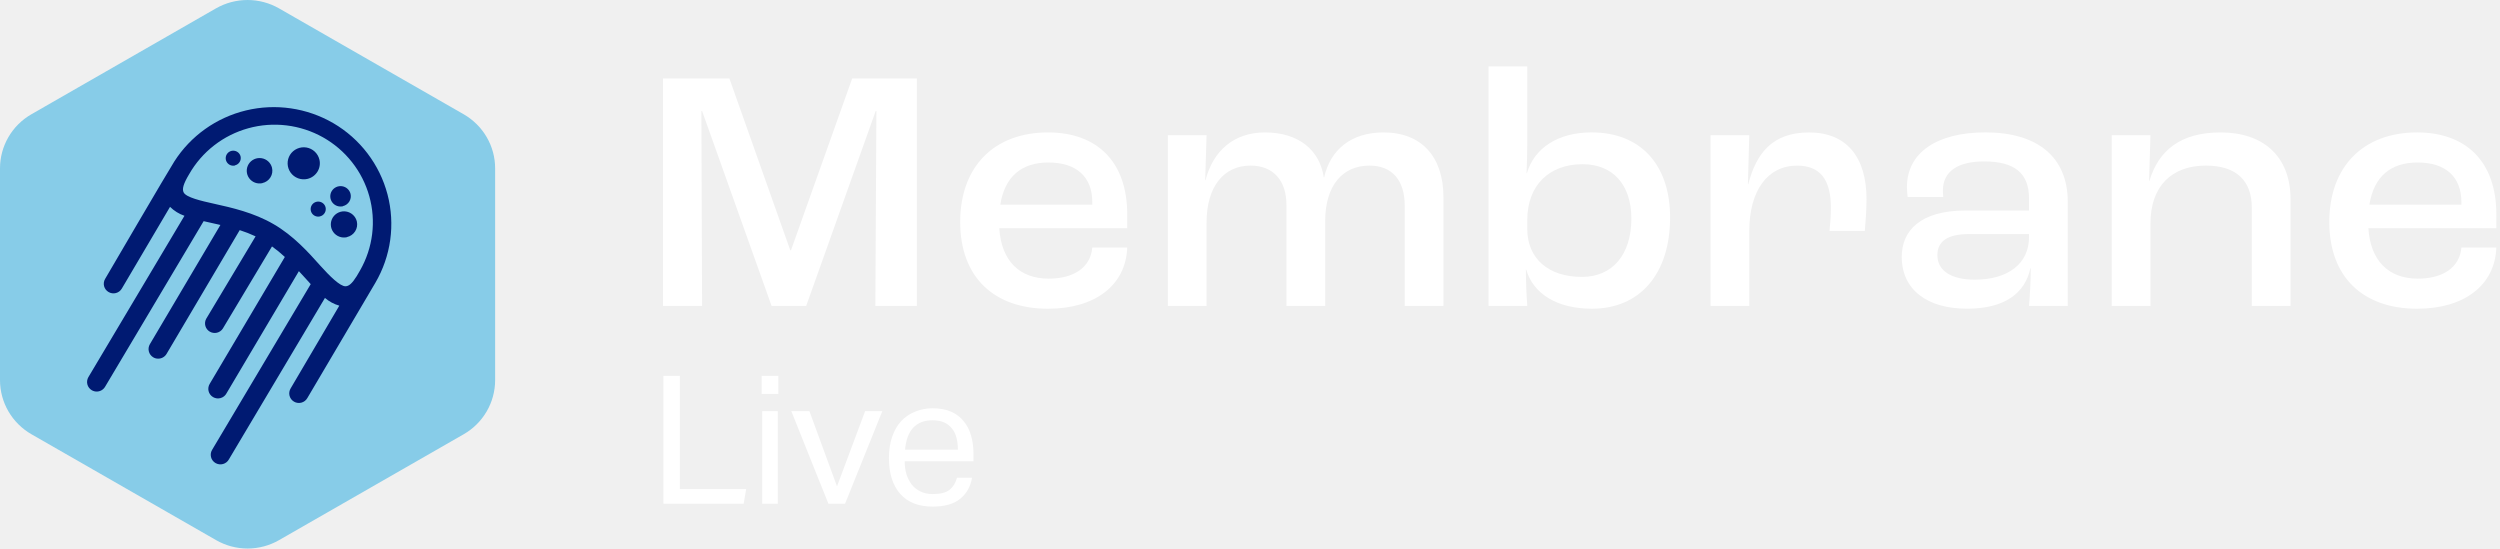
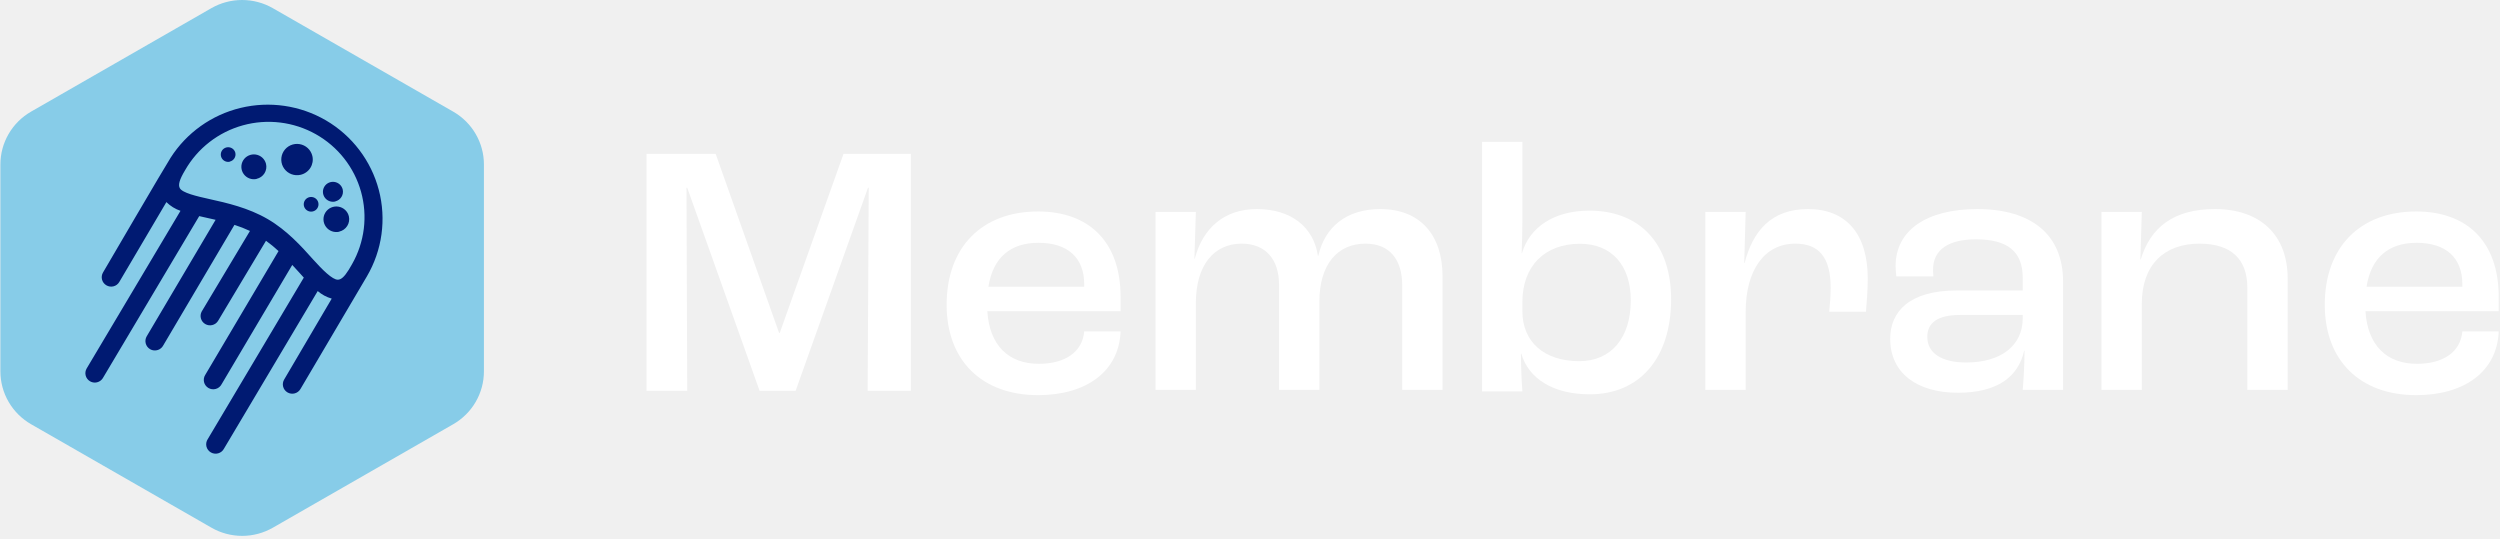
- <svg xmlns="http://www.w3.org/2000/svg" width="237" height="52" viewBox="0 0 237 52" fill="none">
-   <path d="M20.478 0.791L2.976 10.832C2.071 11.352 1.318 12.1 0.797 13C0.274 13.902 0 14.922 0 15.961V36.039C0 37.078 0.277 38.1 0.8 39C1.324 39.9 2.077 40.648 2.983 41.168L20.487 51.205C21.394 51.726 22.421 52 23.47 52C24.518 52 25.545 51.726 26.452 51.205L43.956 41.168C44.864 40.648 45.616 39.9 46.139 39C46.662 38.1 46.938 37.078 46.939 36.039V15.961C46.939 14.922 46.664 13.9 46.139 13C45.616 12.1 44.862 11.352 43.955 10.832L26.445 0.791C25.538 0.272 24.509 0 23.463 0C22.416 0 21.387 0.274 20.48 0.791H20.478Z" fill="#87CCE8" />
-   <path d="M31.595 11.675C29.098 10.223 26.131 9.79 23.318 10.469C20.506 11.149 18.069 12.885 16.521 15.314C16.038 16.05 9.966 26.439 9.966 26.439C9.904 26.542 9.864 26.655 9.847 26.774C9.83 26.893 9.836 27.013 9.867 27.129C9.898 27.244 9.95 27.352 10.024 27.449C10.096 27.543 10.188 27.624 10.291 27.684C10.394 27.746 10.509 27.786 10.628 27.803C10.747 27.82 10.869 27.813 10.986 27.782C11.103 27.752 11.212 27.7 11.308 27.628C11.404 27.555 11.484 27.464 11.546 27.361L16.119 19.61C16.504 19.99 16.972 20.281 17.487 20.457L8.38 35.75C8.258 35.958 8.222 36.206 8.282 36.438C8.342 36.672 8.494 36.872 8.702 36.994C8.842 37.075 9 37.12 9.16 37.121C9.322 37.121 9.48 37.08 9.62 37.001C9.759 36.922 9.876 36.806 9.959 36.669L19.305 20.966L19.917 21.105L20.895 21.326L14.206 32.633C14.084 32.841 14.05 33.088 14.112 33.321C14.172 33.553 14.323 33.754 14.532 33.876C14.669 33.959 14.829 34.002 14.989 34C15.151 34.002 15.31 33.962 15.449 33.883C15.588 33.804 15.706 33.691 15.788 33.553L22.724 21.816C23.239 21.979 23.74 22.177 24.229 22.406L19.542 30.231C19.432 30.439 19.408 30.68 19.471 30.905C19.535 31.131 19.685 31.322 19.888 31.44C20.091 31.559 20.332 31.595 20.563 31.542C20.791 31.488 20.991 31.349 21.12 31.153L25.786 23.361C26.213 23.667 26.619 24.001 27.003 24.36L19.895 36.364C19.828 36.468 19.781 36.583 19.761 36.705C19.738 36.825 19.743 36.951 19.771 37.07C19.798 37.19 19.852 37.302 19.926 37.402C20 37.502 20.093 37.584 20.2 37.646C20.306 37.708 20.425 37.749 20.547 37.765C20.669 37.78 20.795 37.772 20.914 37.737C21.032 37.703 21.144 37.646 21.241 37.569C21.337 37.491 21.416 37.395 21.473 37.286L28.334 25.706L28.986 26.416L29.456 26.936L20.127 42.613C20.06 42.716 20.014 42.832 19.991 42.954C19.971 43.074 19.974 43.2 20.002 43.32C20.029 43.441 20.082 43.552 20.156 43.652C20.23 43.752 20.323 43.835 20.43 43.897C20.537 43.959 20.656 44 20.779 44.015C20.902 44.031 21.027 44.022 21.146 43.988C21.265 43.953 21.377 43.897 21.473 43.819C21.57 43.742 21.649 43.645 21.706 43.537L30.805 28.244C31.199 28.582 31.664 28.834 32.167 28.977L27.554 36.819C27.49 36.922 27.449 37.035 27.43 37.156C27.411 37.274 27.418 37.397 27.447 37.514C27.477 37.63 27.53 37.741 27.602 37.837C27.674 37.933 27.766 38.014 27.871 38.076C27.976 38.138 28.091 38.178 28.211 38.193C28.332 38.21 28.454 38.202 28.571 38.171C28.688 38.14 28.798 38.085 28.895 38.013C28.991 37.938 29.072 37.847 29.132 37.742L35.578 26.819C37.065 24.285 37.481 21.269 36.736 18.43C35.989 15.591 34.142 13.162 31.597 11.674L31.595 11.675ZM34.13 25.642L33.819 26.175C33.375 26.886 33.07 27.129 32.762 27.139C32.239 27.156 31.244 26.16 30.37 25.19C29.239 23.923 27.824 22.344 25.936 21.248C24.05 20.152 21.972 19.688 20.308 19.318C19.029 19.037 17.661 18.712 17.415 18.251C17.246 17.938 17.372 17.444 17.928 16.518C18.53 15.46 19.335 14.531 20.299 13.783C21.263 13.034 22.365 12.482 23.544 12.157C24.723 11.832 25.953 11.741 27.167 11.889C28.38 12.037 29.554 12.42 30.618 13.017C31.683 13.614 32.618 14.416 33.371 15.373C34.125 16.329 34.681 17.425 35.008 18.595C35.335 19.765 35.428 20.988 35.279 22.194C35.13 23.4 34.743 24.565 34.141 25.623L34.13 25.64V25.642ZM29.143 16.961C28.848 17.028 28.54 17.009 28.256 16.902C27.974 16.795 27.728 16.61 27.552 16.365C27.377 16.121 27.277 15.83 27.267 15.531C27.256 15.232 27.337 14.934 27.495 14.679C27.655 14.425 27.888 14.222 28.163 14.098C28.439 13.974 28.745 13.934 29.043 13.982C29.34 14.031 29.618 14.166 29.838 14.373C30.058 14.578 30.213 14.844 30.282 15.137C30.328 15.331 30.334 15.533 30.301 15.729C30.268 15.925 30.198 16.114 30.091 16.283C29.984 16.453 29.846 16.599 29.683 16.716C29.52 16.832 29.335 16.916 29.139 16.961H29.143ZM24.874 17.363C24.642 17.415 24.397 17.399 24.174 17.315C23.95 17.231 23.757 17.083 23.618 16.89C23.478 16.697 23.401 16.467 23.392 16.231C23.384 15.994 23.446 15.76 23.571 15.557C23.697 15.355 23.879 15.194 24.096 15.094C24.313 14.994 24.554 14.96 24.791 14.996C25.027 15.032 25.248 15.137 25.425 15.297C25.602 15.457 25.726 15.665 25.785 15.896C25.823 16.05 25.831 16.212 25.805 16.37C25.781 16.529 25.724 16.68 25.638 16.816C25.552 16.952 25.442 17.069 25.311 17.162C25.18 17.255 25.031 17.32 24.874 17.355V17.365V17.363ZM32.895 22.485C32.654 22.54 32.402 22.525 32.17 22.437C31.939 22.351 31.738 22.198 31.595 21.998C31.451 21.799 31.37 21.561 31.363 21.315C31.354 21.069 31.421 20.828 31.55 20.62C31.681 20.412 31.871 20.247 32.096 20.145C32.322 20.044 32.571 20.011 32.816 20.052C33.06 20.092 33.285 20.204 33.466 20.372C33.647 20.541 33.773 20.758 33.829 20.997C33.902 21.317 33.845 21.651 33.669 21.928C33.494 22.205 33.215 22.402 32.895 22.475V22.485ZM32.516 19.552C32.328 19.596 32.132 19.586 31.95 19.521C31.769 19.455 31.611 19.337 31.497 19.182C31.384 19.027 31.318 18.843 31.311 18.65C31.303 18.459 31.352 18.27 31.454 18.106C31.556 17.943 31.702 17.812 31.878 17.733C32.053 17.652 32.248 17.626 32.439 17.656C32.63 17.687 32.807 17.771 32.948 17.902C33.089 18.032 33.189 18.201 33.234 18.387C33.291 18.633 33.246 18.893 33.113 19.108C32.979 19.323 32.766 19.478 32.518 19.538V19.548L32.516 19.552ZM30.322 20.519C30.184 20.549 30.039 20.539 29.909 20.488C29.778 20.438 29.662 20.35 29.581 20.235C29.501 20.119 29.454 19.985 29.451 19.844C29.447 19.705 29.483 19.565 29.559 19.447C29.633 19.328 29.741 19.233 29.871 19.175C30 19.116 30.143 19.097 30.282 19.12C30.421 19.142 30.55 19.206 30.654 19.3C30.757 19.395 30.829 19.519 30.864 19.655C30.886 19.746 30.89 19.842 30.874 19.935C30.859 20.028 30.826 20.118 30.774 20.198C30.724 20.279 30.657 20.348 30.58 20.403C30.502 20.458 30.415 20.496 30.322 20.517V20.519ZM22.268 15.693C22.131 15.724 21.988 15.711 21.855 15.662C21.724 15.612 21.611 15.524 21.528 15.409C21.447 15.295 21.401 15.159 21.397 15.018C21.394 14.879 21.43 14.739 21.504 14.621C21.578 14.502 21.686 14.407 21.814 14.349C21.943 14.29 22.084 14.271 22.224 14.294C22.363 14.316 22.492 14.378 22.597 14.473C22.7 14.567 22.774 14.691 22.807 14.827C22.848 15.011 22.816 15.204 22.714 15.364C22.613 15.524 22.451 15.636 22.267 15.677V15.691L22.268 15.693Z" fill="#001A72" />
-   <path d="M62.853 29.004H66.557L66.491 10.521H66.557L73.147 29.004H76.426L83.016 10.521H83.082L82.984 29.004H86.918V7.439H80.787L74.984 23.727H74.918L69.147 7.439H62.853V29.004Z" fill="white" />
-   <path d="M106.861 20.32C106.861 15.274 103.944 12.554 99.353 12.554C94.238 12.554 91.026 15.799 91.026 21.043C91.026 26.287 94.24 29.268 99.353 29.268C103.78 29.268 106.73 27.073 106.861 23.467H103.549C103.386 25.368 101.778 26.416 99.419 26.416C96.665 26.416 94.927 24.745 94.73 21.631H106.861V20.32ZM103.549 19.403H94.828C95.255 16.716 96.861 15.405 99.386 15.405C102.042 15.405 103.549 16.748 103.549 19.174V19.403Z" fill="white" />
-   <path d="M110.711 29.005H114.382V21.106C114.382 17.633 116.054 15.699 118.546 15.699C120.742 15.699 121.955 17.14 121.955 19.436V29.005H125.627V20.976C125.627 17.6 127.265 15.699 129.823 15.699C132.019 15.699 133.167 17.14 133.167 19.501V29.005H136.838V18.682C136.838 14.88 134.773 12.554 131.167 12.554C128.084 12.554 126.119 14.192 125.529 16.814H125.496C125.102 14.192 123.069 12.554 119.923 12.554C116.973 12.554 115.005 14.291 114.284 17.077H114.252L114.382 12.817H110.711V29.007V29.005Z" fill="white" />
-   <path d="M150.916 29.266C155.473 29.266 158.325 25.955 158.325 20.613C158.325 15.633 155.539 12.551 150.883 12.551C147.67 12.551 145.441 14.058 144.752 16.419H144.72C144.752 15.633 144.785 14.322 144.785 13.633V6.292H141.114V29.004H144.785C144.72 28.185 144.654 26.711 144.654 25.563H144.687C145.343 27.824 147.572 29.266 150.916 29.266ZM149.966 26.251C146.785 26.251 144.785 24.514 144.785 21.695V20.877C144.785 17.599 146.818 15.567 150.031 15.567C152.916 15.567 154.654 17.534 154.654 20.713C154.654 24.154 152.85 26.251 149.966 26.251Z" fill="white" />
-   <path d="M162.16 29.005H165.831V21.927C165.831 18.059 167.569 15.701 170.356 15.701C172.519 15.701 173.569 16.979 173.569 19.699C173.569 20.453 173.504 21.272 173.438 21.895H176.783C176.848 21.206 176.946 19.895 176.946 18.88C176.946 14.849 175.012 12.556 171.504 12.556C167.996 12.556 166.488 14.555 165.733 17.471H165.7L165.831 12.817H162.16V29.007V29.005Z" fill="white" />
-   <path d="M186.45 29.266C190.024 29.266 191.958 27.824 192.483 25.431H192.516C192.516 26.742 192.418 28.217 192.352 29.003H196.023V19.137C196.023 14.878 193.139 12.55 188.22 12.55C183.597 12.55 180.778 14.484 180.778 17.729C180.778 18.023 180.81 18.449 180.843 18.678H184.22C184.187 18.417 184.187 18.153 184.187 18.055C184.187 16.252 185.597 15.303 188.089 15.303C190.941 15.303 192.351 16.385 192.351 18.809V19.956H186.351C182.022 19.956 180.285 21.89 180.285 24.347C180.285 27.494 182.745 29.263 186.449 29.263L186.45 29.266ZM187.204 26.513C184.974 26.513 183.664 25.662 183.664 24.187C183.664 22.909 184.581 22.188 186.681 22.188H192.352V22.482C192.352 24.973 190.385 26.513 187.204 26.513Z" fill="white" />
-   <path d="M200.194 29.005H203.865V21.172C203.865 17.633 205.898 15.699 209.111 15.699C212.028 15.699 213.471 17.14 213.471 19.697V29.005H217.142V18.878C217.142 14.88 214.617 12.554 210.519 12.554C206.748 12.554 204.65 14.224 203.765 17.142H203.733L203.863 12.817H200.192V29.007L200.194 29.005Z" fill="white" />
-   <path d="M236.653 20.32C236.653 15.274 233.736 12.554 229.145 12.554C224.03 12.554 220.818 15.799 220.818 21.043C220.818 26.287 224.032 29.268 229.145 29.268C233.572 29.268 236.522 27.073 236.653 23.467H233.341C233.178 25.368 231.57 26.416 229.211 26.416C226.457 26.416 224.718 24.745 224.522 21.631H236.653V20.32ZM233.341 19.403H224.62C225.047 16.716 226.653 15.405 229.178 15.405C231.834 15.405 233.341 16.748 233.341 19.174V19.403Z" fill="white" />
-   <path d="M62.892 35.631H64.454V46.362H70.737L70.499 47.754H62.892V35.631Z" fill="white" />
-   <path d="M72.257 38.976H73.734V47.754H72.257V38.976ZM72.206 35.631H73.785V37.346H72.206V35.631Z" fill="white" />
-   <path d="M75.018 38.976H76.733L79.348 46.107L82.014 38.976H83.644L80.112 47.754H78.533L75.018 38.976Z" fill="white" />
-   <path d="M92.15 45.292C92.002 46.141 91.623 46.809 91.012 47.296C90.412 47.783 89.546 48.026 88.414 48.026C87.078 48.026 86.054 47.624 85.341 46.82C84.628 46.005 84.271 44.873 84.271 43.425C84.271 42.666 84.373 41.992 84.577 41.404C84.781 40.815 85.064 40.323 85.426 39.927C85.799 39.531 86.241 39.23 86.75 39.027C87.26 38.812 87.814 38.704 88.414 38.704C89.093 38.704 89.676 38.812 90.163 39.027C90.65 39.242 91.046 39.542 91.352 39.927C91.668 40.3 91.901 40.747 92.048 41.268C92.206 41.789 92.285 42.36 92.285 42.983V43.73H85.765C85.765 44.172 85.822 44.585 85.935 44.97C86.06 45.343 86.229 45.672 86.445 45.955C86.671 46.226 86.948 46.441 87.276 46.6C87.605 46.758 87.984 46.837 88.414 46.837C89.15 46.837 89.688 46.702 90.027 46.43C90.367 46.147 90.599 45.768 90.723 45.292H92.15ZM90.808 42.627C90.808 42.208 90.763 41.828 90.672 41.489C90.582 41.149 90.44 40.861 90.248 40.623C90.055 40.374 89.806 40.181 89.501 40.046C89.195 39.91 88.827 39.842 88.397 39.842C87.616 39.842 87.005 40.08 86.563 40.555C86.133 41.03 85.879 41.721 85.799 42.627H90.808Z" fill="white" />
+ <svg xmlns="http://www.w3.org/2000/svg" width="223" height="48" viewBox="0 0 1110 239" fill="none" version="1.1" id="svg10">
+   <defs id="defs10" />
+   <path d="M93.697 3.626L13.615 49.582C9.472 51.964 6.033 55.387 3.644 59.508C1.254 63.628 -0.003 68.301 4.29885e-06 73.056V164.952C0.002 169.71 1.265 174.384 3.66 178.505C6.056 182.625 9.5 186.047 13.647 188.426L93.73 234.365C97.878 236.749 102.585 238.004 107.377 238.004C112.169 238.004 116.876 236.749 121.025 234.365L201.107 188.426C205.254 186.047 208.699 182.625 211.094 178.505C213.49 174.384 214.752 169.71 214.754 164.952V73.056C214.754 68.297 213.492 63.623 211.096 59.502C208.701 55.381 205.255 51.96 201.107 49.582L120.992 3.626C116.841 1.25 112.135 0 107.344 0C102.554 0 97.848 1.25 93.697 3.626Z" fill="#87CCE8" id="path1" />
+   <path d="M144.552 53.445C133.125 46.796 119.546 44.817 106.678 47.924C93.811 51.031 82.66 58.981 75.578 70.098C73.366 73.468 45.58 121.019 45.58 121.019C45.299 121.49 45.116 122.011 45.039 122.553C44.962 123.095 44.994 123.646 45.133 124.176C45.271 124.705 45.514 125.202 45.846 125.639C46.179 126.075 46.595 126.441 47.07 126.717C47.544 126.997 48.069 127.182 48.614 127.259C49.16 127.336 49.716 127.305 50.249 127.167C50.783 127.03 51.283 126.788 51.722 126.456C52.161 126.124 52.529 125.709 52.805 125.235L73.726 89.763C75.492 91.507 77.631 92.831 79.985 93.638L38.322 163.638C37.759 164.588 37.598 165.721 37.874 166.789C38.151 167.857 38.842 168.773 39.796 169.335C40.433 169.707 41.155 169.909 41.893 169.921C42.631 169.923 43.356 169.734 43.997 169.371C44.638 169.008 45.172 168.485 45.547 167.854L88.308 95.982L91.109 96.617L95.582 97.626L64.978 149.377C64.421 150.331 64.265 151.464 64.544 152.531C64.823 153.598 65.515 154.512 66.469 155.075C67.102 155.451 67.827 155.648 68.566 155.645C69.302 155.653 70.029 155.468 70.67 155.108C71.312 154.748 71.846 154.225 72.219 153.593L103.954 99.873C106.304 100.623 108.603 101.526 110.835 102.575L89.389 138.389C88.887 139.337 88.772 140.441 89.068 141.471C89.364 142.501 90.048 143.379 90.978 143.921C91.907 144.464 93.011 144.63 94.061 144.385C95.111 144.14 96.025 143.502 96.614 142.605L117.962 106.938C119.915 108.343 121.775 109.871 123.532 111.512L91.011 166.454C90.701 166.926 90.49 167.456 90.392 168.011C90.294 168.567 90.311 169.136 90.44 169.685C90.57 170.234 90.811 170.751 91.147 171.204C91.484 171.658 91.91 172.039 92.399 172.325C92.889 172.61 93.431 172.794 93.994 172.866C94.557 172.937 95.128 172.894 95.674 172.739C96.22 172.584 96.728 172.321 97.168 171.966C97.609 171.61 97.972 171.169 98.236 170.67L129.627 117.666L132.608 120.921L134.755 123.298L92.076 195.056C91.766 195.528 91.555 196.058 91.457 196.614C91.359 197.169 91.376 197.738 91.505 198.287C91.635 198.836 91.876 199.353 92.212 199.807C92.549 200.26 92.975 200.642 93.464 200.927C93.954 201.213 94.496 201.397 95.059 201.468C95.622 201.539 96.193 201.496 96.739 201.341C97.285 201.187 97.793 200.923 98.233 200.568C98.674 200.212 99.037 199.772 99.301 199.273L140.931 129.273C142.736 130.828 144.861 131.973 147.157 132.626L126.055 168.521C125.765 168.993 125.573 169.517 125.489 170.064C125.405 170.61 125.431 171.168 125.566 171.704C125.701 172.24 125.941 172.744 126.274 173.187C126.607 173.63 127.025 174.003 127.505 174.283C127.984 174.564 128.514 174.747 129.065 174.822C129.617 174.897 130.177 174.863 130.715 174.72C131.252 174.578 131.756 174.331 132.196 173.993C132.637 173.656 133.005 173.234 133.28 172.754L162.77 122.761C169.578 111.162 171.483 97.356 168.069 84.364C164.654 71.373 156.198 60.255 144.552 53.445ZM156.152 117.373L154.726 119.814C152.695 123.07 151.302 124.177 149.893 124.226C147.501 124.307 142.946 119.749 138.949 115.305C133.772 109.51 127.3 102.282 118.666 97.268C110.032 92.254 100.53 90.121 92.911 88.428C87.062 87.142 80.804 85.661 79.674 83.545C78.903 82.112 79.477 79.849 82.016 75.617C84.77 70.777 88.457 66.523 92.865 63.099C97.273 59.674 102.317 57.146 107.709 55.659C113.101 54.171 118.734 53.754 124.288 54.429C129.843 55.105 135.208 56.862 140.079 59.598C144.95 62.334 149.231 65.997 152.678 70.378C156.124 74.758 158.668 79.77 160.165 85.127C161.662 90.484 162.083 96.082 161.402 101.601C160.722 107.12 158.955 112.451 156.201 117.291L156.152 117.373ZM133.329 77.635C131.982 77.947 130.572 77.855 129.277 77.37C127.983 76.886 126.862 76.031 126.056 74.913C125.251 73.796 124.796 72.466 124.751 71.092C124.706 69.718 125.072 68.362 125.802 67.195C126.533 66.027 127.595 65.101 128.855 64.534C130.116 63.967 131.517 63.783 132.882 64.007C134.247 64.23 135.514 64.851 136.524 65.79C137.534 66.73 138.241 67.946 138.556 69.284C138.765 70.174 138.795 71.095 138.646 71.996C138.496 72.897 138.169 73.76 137.684 74.536C137.199 75.311 136.564 75.984 135.817 76.516C135.07 77.048 134.225 77.428 133.329 77.635ZM113.8 79.475C112.734 79.715 111.621 79.636 110.599 79.25C109.577 78.864 108.693 78.187 108.057 77.303C107.421 76.42 107.062 75.37 107.023 74.284C106.985 73.199 107.271 72.127 107.843 71.201C108.416 70.276 109.25 69.54 110.243 69.084C111.235 68.628 112.34 68.473 113.42 68.638C114.501 68.804 115.508 69.282 116.316 70.014C117.124 70.746 117.696 71.698 117.962 72.752C118.139 73.462 118.171 74.2 118.057 74.922C117.942 75.645 117.684 76.338 117.296 76.96C116.908 77.582 116.399 78.12 115.799 78.544C115.199 78.967 114.519 79.267 113.8 79.426V79.475ZM150.499 102.917C149.398 103.171 148.245 103.095 147.187 102.698C146.129 102.301 145.213 101.602 144.555 100.688C143.898 99.774 143.527 98.687 143.491 97.564C143.455 96.441 143.755 95.332 144.353 94.379C144.951 93.425 145.82 92.669 146.85 92.206C147.88 91.743 149.026 91.594 150.141 91.778C151.257 91.962 152.293 92.47 153.117 93.238C153.942 94.007 154.519 95.001 154.775 96.096C155.109 97.557 154.846 99.09 154.045 100.359C153.243 101.628 151.968 102.53 150.499 102.868V102.917ZM148.763 89.487C147.905 89.695 147.005 89.646 146.176 89.345C145.346 89.044 144.626 88.506 144.105 87.797C143.584 87.089 143.287 86.243 143.251 85.367C143.215 84.491 143.441 83.623 143.902 82.875C144.362 82.127 145.036 81.531 145.838 81.164C146.639 80.797 147.533 80.675 148.404 80.813C149.276 80.951 150.087 81.343 150.734 81.939C151.381 82.536 151.835 83.31 152.039 84.163C152.296 85.294 152.097 86.479 151.485 87.465C150.872 88.451 149.895 89.159 148.763 89.438V89.487ZM138.72 93.914C138.089 94.054 137.432 94.005 136.829 93.774C136.227 93.544 135.706 93.141 135.333 92.617C134.96 92.094 134.751 91.472 134.732 90.831C134.714 90.19 134.886 89.557 135.228 89.013C135.569 88.469 136.066 88.037 136.654 87.772C137.241 87.506 137.895 87.42 138.533 87.523C139.17 87.625 139.762 87.913 140.236 88.349C140.709 88.785 141.042 89.351 141.193 89.975C141.295 90.395 141.312 90.831 141.242 91.258C141.172 91.685 141.018 92.093 140.788 92.46C140.557 92.827 140.256 93.144 139.901 93.394C139.546 93.644 139.144 93.82 138.72 93.914ZM101.873 71.824C101.243 71.962 100.587 71.913 99.985 71.682C99.384 71.452 98.864 71.05 98.491 70.527C98.118 70.004 97.909 69.383 97.89 68.743C97.87 68.103 98.041 67.471 98.382 66.926C98.722 66.382 99.217 65.95 99.803 65.684C100.39 65.417 101.042 65.329 101.679 65.429C102.316 65.53 102.909 65.815 103.383 66.249C103.858 66.682 104.193 67.246 104.347 67.868C104.538 68.71 104.384 69.592 103.92 70.322C103.457 71.052 102.72 71.568 101.873 71.759V71.824Z" fill="#001A72" id="path2" />
+   <path d="M286.969 173.581H305.043L304.723 83.368H305.043L337.194 173.581H353.189L385.34 83.368H385.66L385.18 173.581H404.374V68.332H374.463L346.151 147.828H345.831L317.68 68.332H286.969V173.581Z" fill="#001A72" id="path3" style="fill:#ffffff;fill-opacity:1" />
+   <path d="M497.519 131.833C497.519 107.2 483.283 93.924 460.89 93.924C435.937 93.924 420.262 109.759 420.262 135.352C420.262 160.144 435.937 175.5 460.89 175.5C482.483 175.5 496.879 164.783 497.519 147.188H481.364C480.564 156.465 472.726 161.584 461.21 161.584C447.774 161.584 439.296 153.426 438.336 138.231H497.519V131.833ZM481.364 127.354H438.816C440.896 114.238 448.733 107.84 461.05 107.84C474.006 107.84 481.364 114.398 481.364 126.234V127.354Z" fill="#001A72" id="path4" style="fill:#ffffff;fill-opacity:1" />
+   <path d="M513.035 173.154H530.95V134.605C530.95 117.65 539.107 108.213 551.264 108.213C561.981 108.213 567.899 115.251 567.899 126.447V173.154H585.814V133.965C585.814 117.49 593.811 108.213 606.288 108.213C617.004 108.213 622.603 115.251 622.603 126.767V173.154H640.517V122.769C640.517 104.214 630.44 92.857 612.846 92.857C597.81 92.857 588.213 100.855 585.334 113.651H585.174C583.254 100.855 573.337 92.857 557.982 92.857C543.586 92.857 533.989 101.335 530.47 114.931H530.31L530.95 94.137H513.035V173.154Z" fill="#001A72" id="path5" style="fill:#ffffff;fill-opacity:1" />
+   <path d="M705.884 175.127C728.118 175.127 742.034 158.972 742.034 132.899C742.034 108.586 728.438 93.551 705.724 93.551C690.049 93.551 679.172 100.909 675.813 112.425H675.653C675.813 108.586 675.973 102.188 675.973 98.829V63H658.059V173.847H675.973C675.653 169.848 675.333 162.65 675.333 157.052H675.493C678.692 168.089 689.569 175.127 705.884 175.127ZM701.246 160.411C685.73 160.411 675.973 151.934 675.973 138.178V134.179C675.973 118.184 685.89 108.267 701.566 108.267C715.642 108.267 724.119 117.864 724.119 133.379C724.119 150.174 715.322 160.411 701.246 160.411Z" fill="#001A72" id="path6" style="fill:#ffffff;fill-opacity:1" />
+   <path d="M757.23 173.154H775.145V138.604C775.145 119.729 783.623 108.213 797.219 108.213C807.775 108.213 812.894 114.451 812.894 127.727C812.894 131.406 812.574 135.405 812.254 138.444H828.569C828.889 135.085 829.369 128.687 829.369 123.728C829.369 104.054 819.932 92.857 802.817 92.857C786.502 92.857 778.344 102.615 774.665 116.85H774.505L775.145 94.137H757.23V173.154Z" fill="#001A72" id="path7" style="fill:#ffffff;fill-opacity:1" />
+   <path d="M869.411 174.433C886.846 174.433 896.283 167.395 898.842 155.719H899.002C899.002 162.117 898.522 169.315 898.202 173.154H916.117V125.008C916.117 104.214 902.041 92.857 878.048 92.857C855.495 92.857 841.739 102.295 841.739 118.13C841.739 119.57 841.899 121.649 842.059 122.769H858.534C858.374 121.489 858.374 120.209 858.374 119.729C858.374 110.932 865.252 106.293 877.409 106.293C891.324 106.293 898.202 111.572 898.202 123.408V129.007H868.931C847.817 129.007 839.34 138.444 839.34 150.44C839.34 165.796 851.336 174.433 869.411 174.433ZM873.09 160.997C862.213 160.997 855.815 156.838 855.815 149.641C855.815 143.402 860.294 139.883 870.531 139.883H898.202V141.323C898.202 153.479 888.605 160.997 873.09 160.997Z" fill="#001A72" id="path8" style="fill:#ffffff;fill-opacity:1" />
+   <path d="M933.176 173.154H951.09V134.925C951.09 117.65 961.008 108.213 976.683 108.213C990.919 108.213 997.957 115.251 997.957 127.727V173.154H1015.87V123.728C1015.87 104.214 1003.55 92.857 983.561 92.857C965.166 92.857 954.929 101.015 950.611 115.251H950.451L951.09 94.137H933.176V173.154Z" fill="#001A72" id="path9" style="fill:#ffffff;fill-opacity:1" />
+   <path d="M1109.6 131.833C1109.6 107.2 1095.37 93.924 1072.98 93.924C1048.02 93.924 1032.35 109.759 1032.35 135.352C1032.35 160.144 1048.02 175.5 1072.98 175.5C1094.57 175.5 1108.96 164.783 1109.6 147.188H1093.45C1092.65 156.465 1084.81 161.584 1073.3 161.584C1059.86 161.584 1051.38 153.426 1050.42 138.231H1109.6V131.833ZM1093.45 127.354H1050.9C1052.98 114.238 1060.82 107.84 1073.14 107.84C1086.09 107.84 1093.45 114.398 1093.45 126.234V127.354Z" fill="#001A72" id="path10" style="fill:#ffffff;fill-opacity:1" />
</svg>
